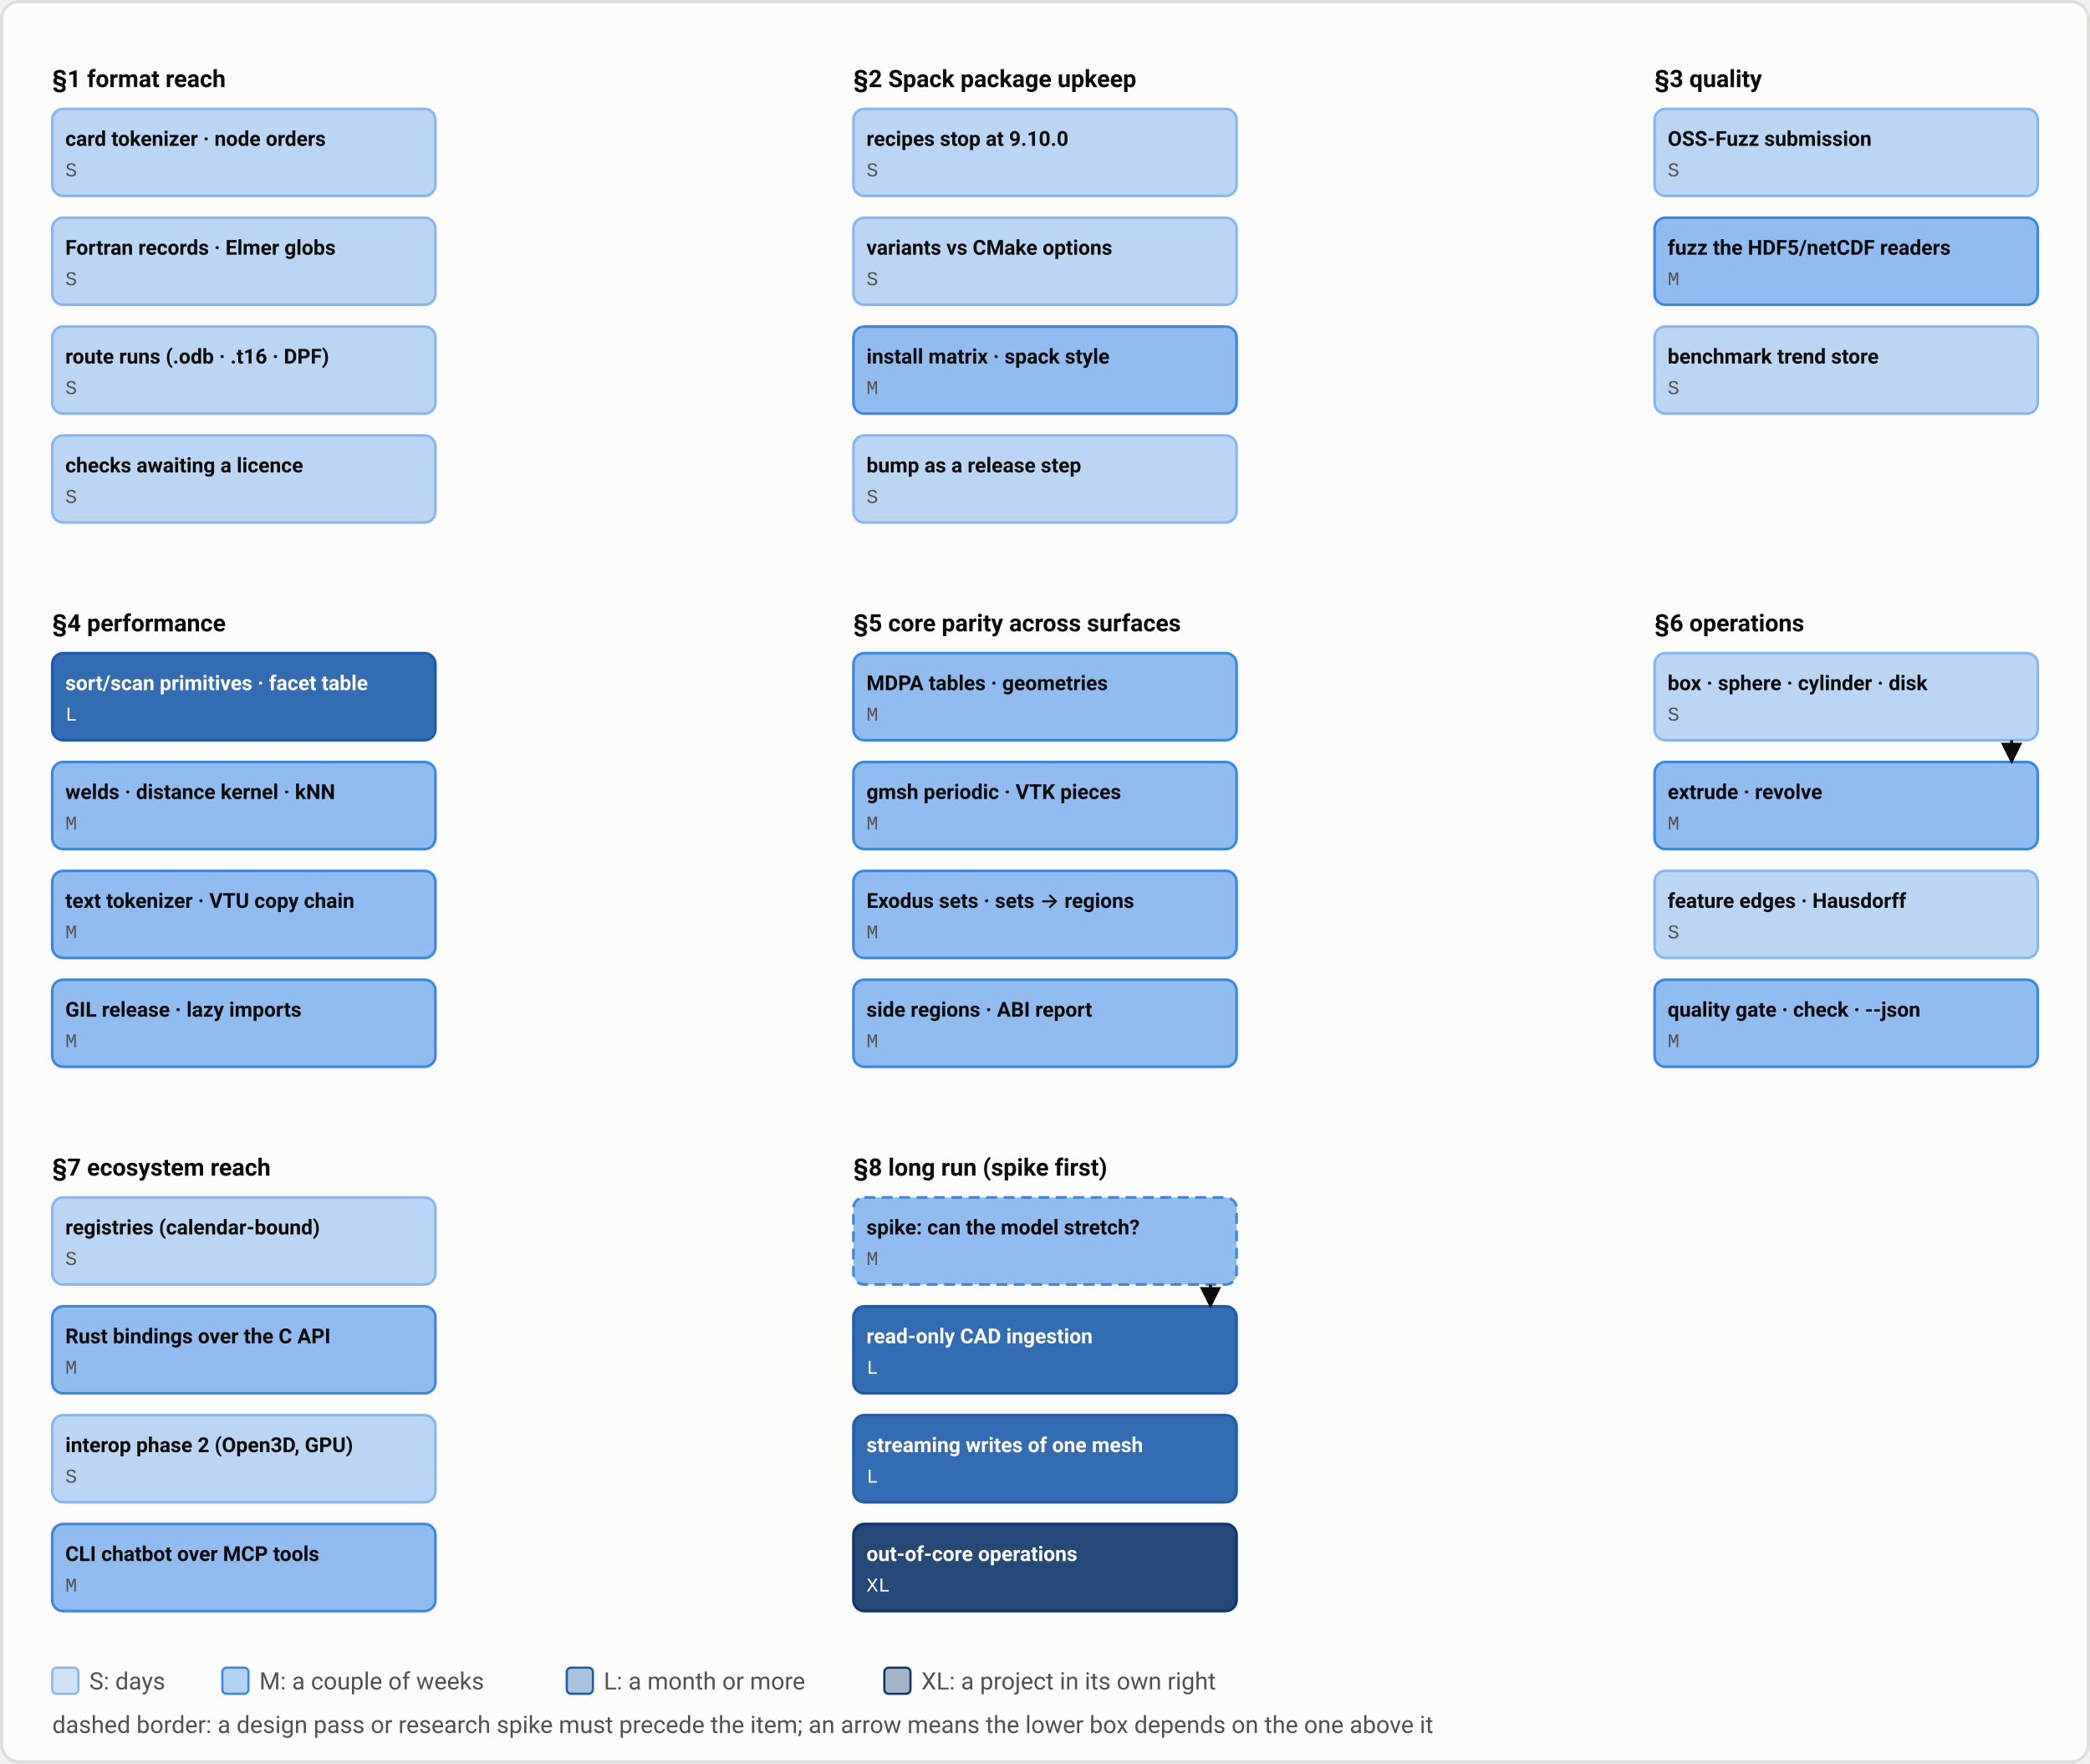
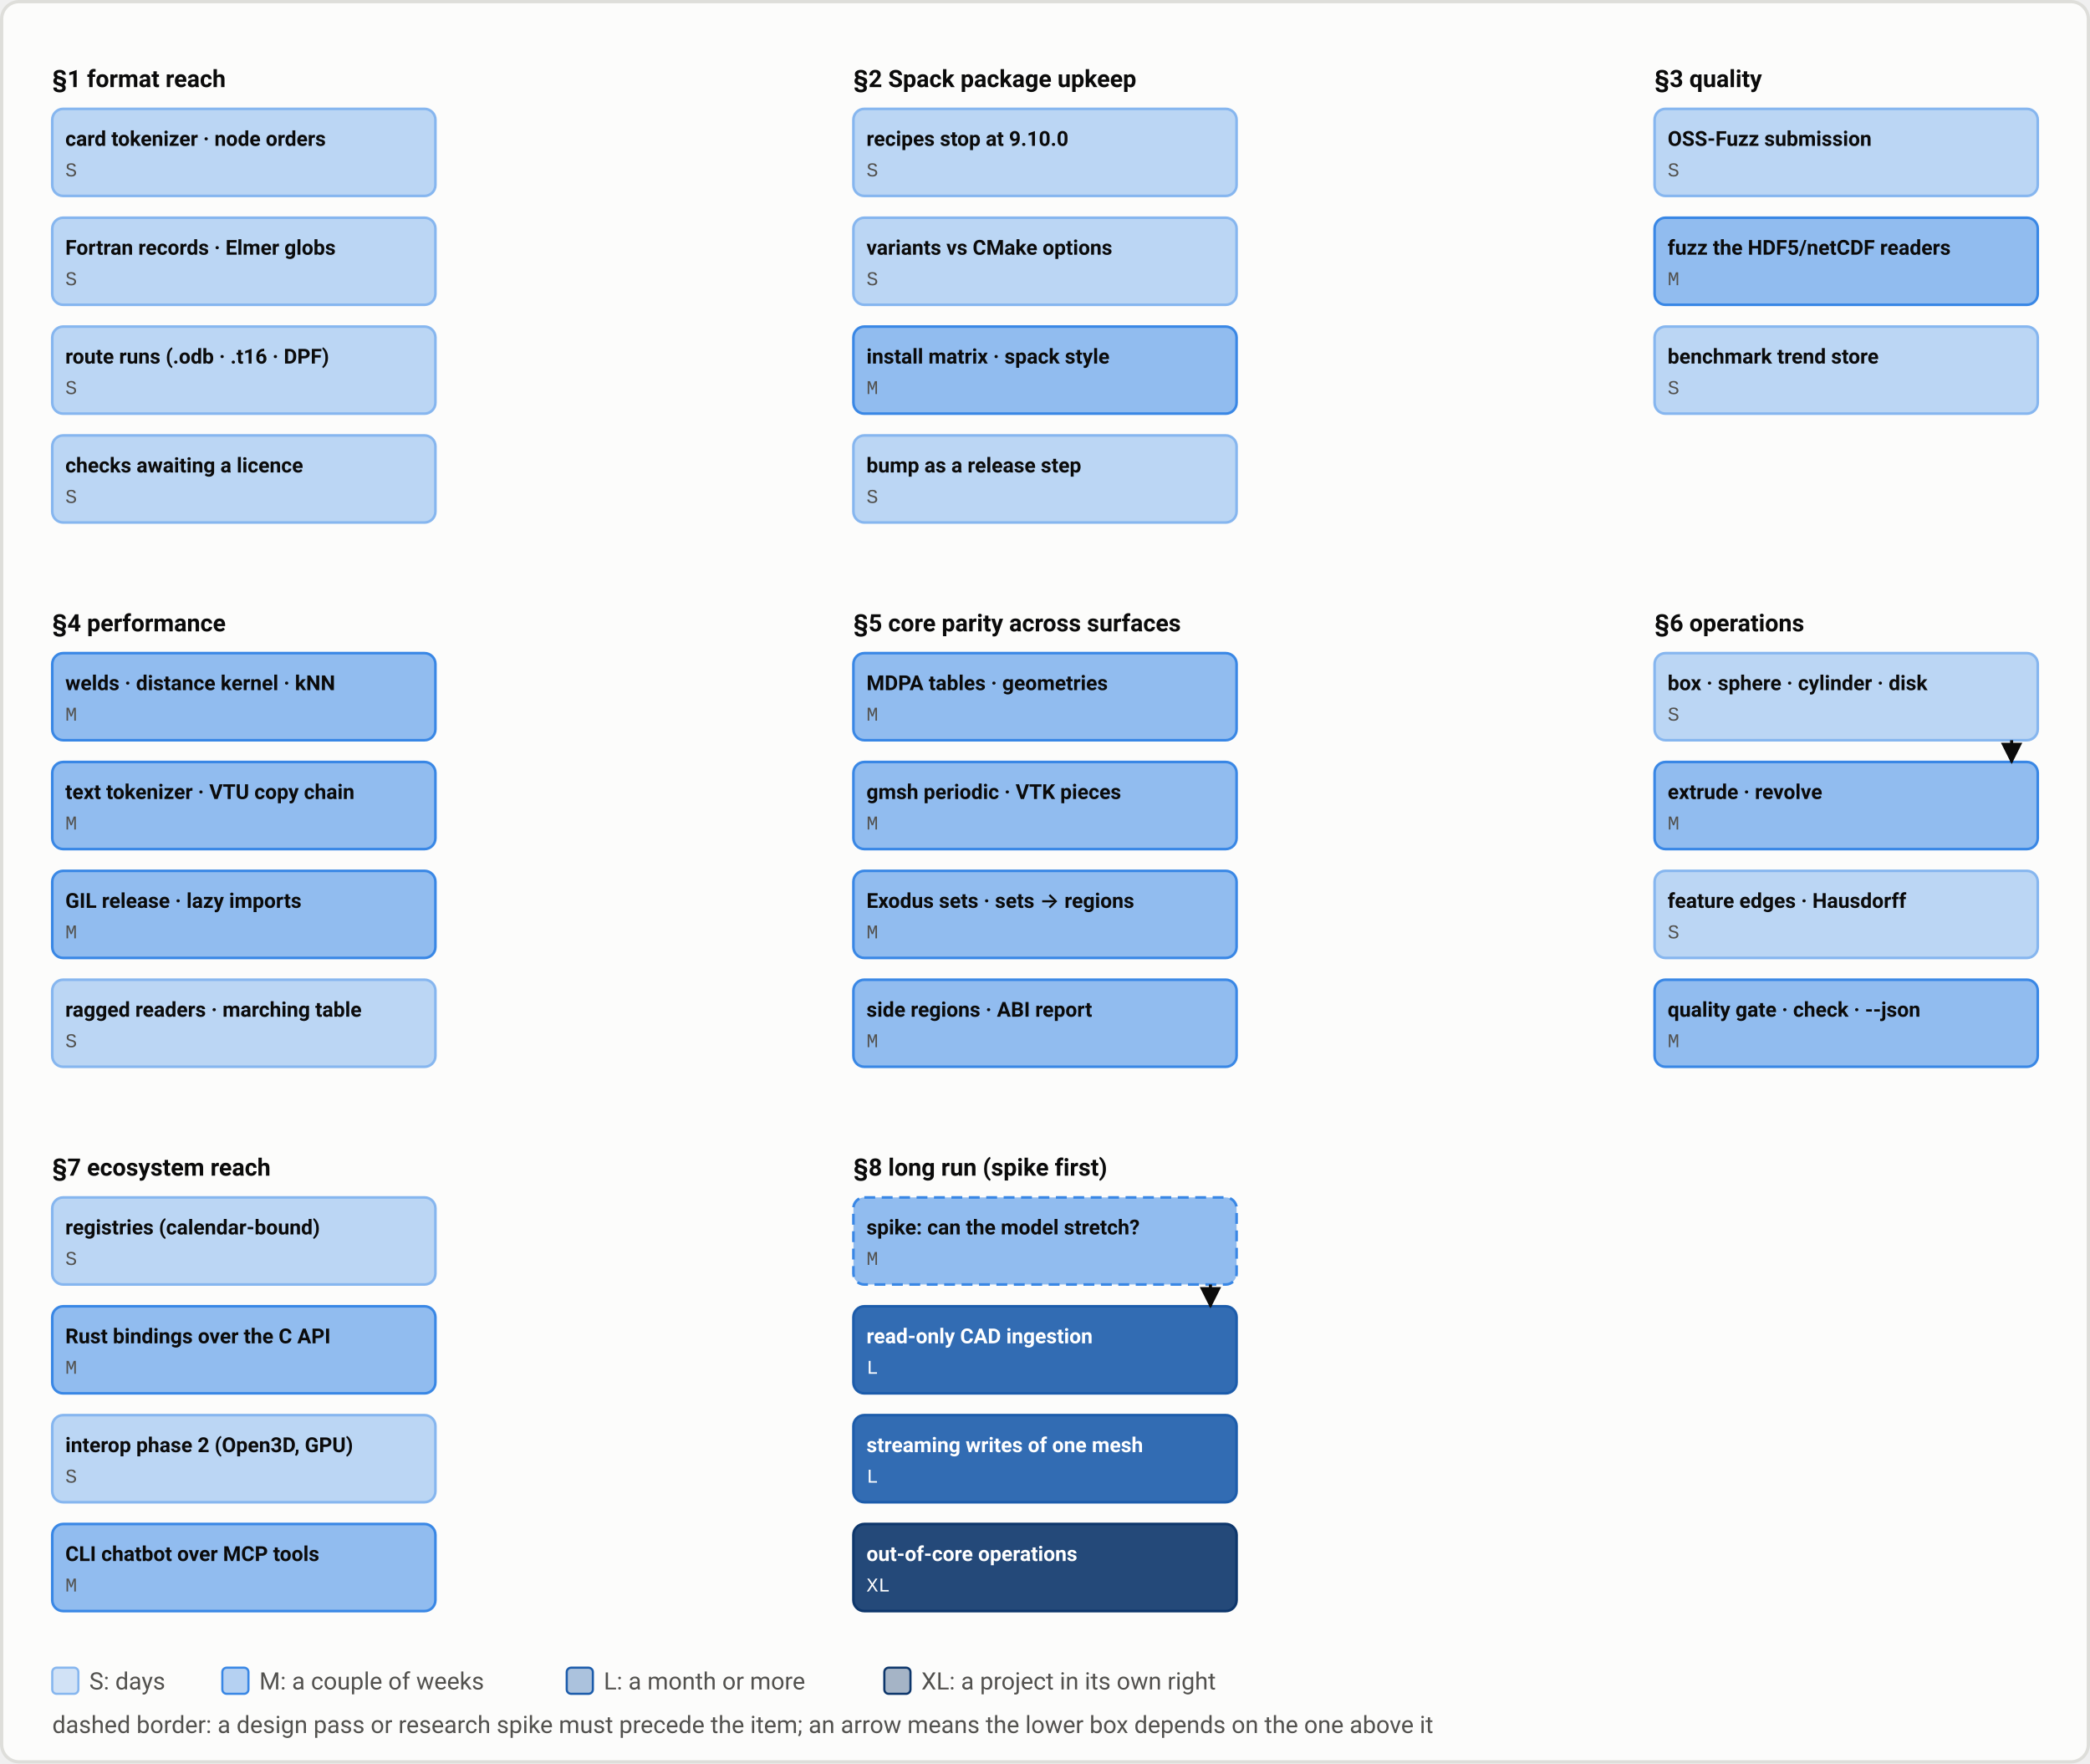
<svg xmlns="http://www.w3.org/2000/svg" viewBox="0 0 960 810" width="960" height="810" font-family="system-ui, -apple-system, 'Segoe UI', Roboto, sans-serif" role="img" aria-label="The roadmap at a glance: open items by section, in recommended order, shaded by effort">
  <defs>
    <marker id="arrow-0b0b0b" viewBox="0 0 10 10" refX="9" refY="5" markerWidth="7" markerHeight="7" orient="auto-start-reverse">
      <path d="M 0 0 L 10 5 L 0 10 z" fill="#0b0b0b" />
    </marker>
  </defs>
  <rect x="0.75" y="0.75" width="958.5" height="808.5" rx="8" fill="#fcfcfb" stroke="#dededa" stroke-width="1.5" />
  <text x="24" y="40" font-family="system-ui, -apple-system, 'Segoe UI', Roboto, sans-serif" font-size="11" font-weight="700" fill="#0b0b0b">§1 format reach</text>
  <rect x="24" y="50" width="176" height="40" rx="5" fill="#86b6ef" fill-opacity="0.55" stroke="#86b6ef" stroke-width="1.2" />
  <text x="30" y="67" font-family="system-ui, -apple-system, 'Segoe UI', Roboto, sans-serif" font-size="9.5" font-weight="600" fill="#0b0b0b">card tokenizer · node orders</text>
  <text x="30" y="81" font-family="ui-monospace, SFMono-Regular, Menlo, Consolas, 'Liberation Mono', monospace" font-size="9" fill="#52514e">S</text>
  <rect x="24" y="100" width="176" height="40" rx="5" fill="#86b6ef" fill-opacity="0.55" stroke="#86b6ef" stroke-width="1.2" />
  <text x="30" y="117" font-family="system-ui, -apple-system, 'Segoe UI', Roboto, sans-serif" font-size="9.5" font-weight="600" fill="#0b0b0b">Fortran records · Elmer globs</text>
  <text x="30" y="131" font-family="ui-monospace, SFMono-Regular, Menlo, Consolas, 'Liberation Mono', monospace" font-size="9" fill="#52514e">S</text>
  <rect x="24" y="150" width="176" height="40" rx="5" fill="#86b6ef" fill-opacity="0.55" stroke="#86b6ef" stroke-width="1.2" />
  <text x="30" y="167" font-family="system-ui, -apple-system, 'Segoe UI', Roboto, sans-serif" font-size="9.5" font-weight="600" fill="#0b0b0b">route runs (.odb · .t16 · DPF)</text>
  <text x="30" y="181" font-family="ui-monospace, SFMono-Regular, Menlo, Consolas, 'Liberation Mono', monospace" font-size="9" fill="#52514e">S</text>
  <rect x="24" y="200" width="176" height="40" rx="5" fill="#86b6ef" fill-opacity="0.55" stroke="#86b6ef" stroke-width="1.2" />
  <text x="30" y="217" font-family="system-ui, -apple-system, 'Segoe UI', Roboto, sans-serif" font-size="9.5" font-weight="600" fill="#0b0b0b">checks awaiting a licence</text>
  <text x="30" y="231" font-family="ui-monospace, SFMono-Regular, Menlo, Consolas, 'Liberation Mono', monospace" font-size="9" fill="#52514e">S</text>
  <text x="392" y="40" font-family="system-ui, -apple-system, 'Segoe UI', Roboto, sans-serif" font-size="11" font-weight="700" fill="#0b0b0b">§2 Spack package upkeep</text>
  <rect x="392" y="50" width="176" height="40" rx="5" fill="#86b6ef" fill-opacity="0.55" stroke="#86b6ef" stroke-width="1.2" />
  <text x="398" y="67" font-family="system-ui, -apple-system, 'Segoe UI', Roboto, sans-serif" font-size="9.5" font-weight="600" fill="#0b0b0b">recipes stop at 9.10.0</text>
  <text x="398" y="81" font-family="ui-monospace, SFMono-Regular, Menlo, Consolas, 'Liberation Mono', monospace" font-size="9" fill="#52514e">S</text>
  <rect x="392" y="100" width="176" height="40" rx="5" fill="#86b6ef" fill-opacity="0.55" stroke="#86b6ef" stroke-width="1.2" />
  <text x="398" y="117" font-family="system-ui, -apple-system, 'Segoe UI', Roboto, sans-serif" font-size="9.5" font-weight="600" fill="#0b0b0b">variants vs CMake options</text>
  <text x="398" y="131" font-family="ui-monospace, SFMono-Regular, Menlo, Consolas, 'Liberation Mono', monospace" font-size="9" fill="#52514e">S</text>
  <rect x="392" y="150" width="176" height="40" rx="5" fill="#3987e5" fill-opacity="0.55" stroke="#3987e5" stroke-width="1.2" />
  <text x="398" y="167" font-family="system-ui, -apple-system, 'Segoe UI', Roboto, sans-serif" font-size="9.5" font-weight="600" fill="#0b0b0b">install matrix · spack style</text>
  <text x="398" y="181" font-family="ui-monospace, SFMono-Regular, Menlo, Consolas, 'Liberation Mono', monospace" font-size="9" fill="#52514e">M</text>
  <rect x="392" y="200" width="176" height="40" rx="5" fill="#86b6ef" fill-opacity="0.55" stroke="#86b6ef" stroke-width="1.2" />
  <text x="398" y="217" font-family="system-ui, -apple-system, 'Segoe UI', Roboto, sans-serif" font-size="9.5" font-weight="600" fill="#0b0b0b">bump as a release step</text>
  <text x="398" y="231" font-family="ui-monospace, SFMono-Regular, Menlo, Consolas, 'Liberation Mono', monospace" font-size="9" fill="#52514e">S</text>
  <text x="760" y="40" font-family="system-ui, -apple-system, 'Segoe UI', Roboto, sans-serif" font-size="11" font-weight="700" fill="#0b0b0b">§3 quality</text>
  <rect x="760" y="50" width="176" height="40" rx="5" fill="#86b6ef" fill-opacity="0.55" stroke="#86b6ef" stroke-width="1.2" />
  <text x="766" y="67" font-family="system-ui, -apple-system, 'Segoe UI', Roboto, sans-serif" font-size="9.5" font-weight="600" fill="#0b0b0b">OSS-Fuzz submission</text>
  <text x="766" y="81" font-family="ui-monospace, SFMono-Regular, Menlo, Consolas, 'Liberation Mono', monospace" font-size="9" fill="#52514e">S</text>
  <rect x="760" y="100" width="176" height="40" rx="5" fill="#3987e5" fill-opacity="0.55" stroke="#3987e5" stroke-width="1.2" />
  <text x="766" y="117" font-family="system-ui, -apple-system, 'Segoe UI', Roboto, sans-serif" font-size="9.5" font-weight="600" fill="#0b0b0b">fuzz the HDF5/netCDF readers</text>
  <text x="766" y="131" font-family="ui-monospace, SFMono-Regular, Menlo, Consolas, 'Liberation Mono', monospace" font-size="9" fill="#52514e">M</text>
  <rect x="760" y="150" width="176" height="40" rx="5" fill="#86b6ef" fill-opacity="0.55" stroke="#86b6ef" stroke-width="1.2" />
  <text x="766" y="167" font-family="system-ui, -apple-system, 'Segoe UI', Roboto, sans-serif" font-size="9.5" font-weight="600" fill="#0b0b0b">benchmark trend store</text>
  <text x="766" y="181" font-family="ui-monospace, SFMono-Regular, Menlo, Consolas, 'Liberation Mono', monospace" font-size="9" fill="#52514e">S</text>
  <text x="24" y="290" font-family="system-ui, -apple-system, 'Segoe UI', Roboto, sans-serif" font-size="11" font-weight="700" fill="#0b0b0b">§4 performance</text>
-   <rect x="24" y="300" width="176" height="40" rx="5" fill="#1c5cab" fill-opacity="0.9" stroke="#1c5cab" stroke-width="1.2" />
-   <text x="30" y="317" font-family="system-ui, -apple-system, 'Segoe UI', Roboto, sans-serif" font-size="9.5" font-weight="600" fill="#ffffff">sort/scan primitives · facet table</text>
-   <text x="30" y="331" font-family="ui-monospace, SFMono-Regular, Menlo, Consolas, 'Liberation Mono', monospace" font-size="9" fill="#ffffff">L</text>
+   <rect x="24" y="300" width="176" height="40" rx="5" fill="#3987e5" fill-opacity="0.55" stroke="#3987e5" stroke-width="1.2" />
+   <text x="30" y="317" font-family="system-ui, -apple-system, 'Segoe UI', Roboto, sans-serif" font-size="9.5" font-weight="600" fill="#0b0b0b">welds · distance kernel · kNN</text>
+   <text x="30" y="331" font-family="ui-monospace, SFMono-Regular, Menlo, Consolas, 'Liberation Mono', monospace" font-size="9" fill="#52514e">M</text>
  <rect x="24" y="350" width="176" height="40" rx="5" fill="#3987e5" fill-opacity="0.55" stroke="#3987e5" stroke-width="1.2" />
-   <text x="30" y="367" font-family="system-ui, -apple-system, 'Segoe UI', Roboto, sans-serif" font-size="9.5" font-weight="600" fill="#0b0b0b">welds · distance kernel · kNN</text>
+   <text x="30" y="367" font-family="system-ui, -apple-system, 'Segoe UI', Roboto, sans-serif" font-size="9.5" font-weight="600" fill="#0b0b0b">text tokenizer · VTU copy chain</text>
  <text x="30" y="381" font-family="ui-monospace, SFMono-Regular, Menlo, Consolas, 'Liberation Mono', monospace" font-size="9" fill="#52514e">M</text>
  <rect x="24" y="400" width="176" height="40" rx="5" fill="#3987e5" fill-opacity="0.55" stroke="#3987e5" stroke-width="1.2" />
-   <text x="30" y="417" font-family="system-ui, -apple-system, 'Segoe UI', Roboto, sans-serif" font-size="9.5" font-weight="600" fill="#0b0b0b">text tokenizer · VTU copy chain</text>
+   <text x="30" y="417" font-family="system-ui, -apple-system, 'Segoe UI', Roboto, sans-serif" font-size="9.5" font-weight="600" fill="#0b0b0b">GIL release · lazy imports</text>
  <text x="30" y="431" font-family="ui-monospace, SFMono-Regular, Menlo, Consolas, 'Liberation Mono', monospace" font-size="9" fill="#52514e">M</text>
-   <rect x="24" y="450" width="176" height="40" rx="5" fill="#3987e5" fill-opacity="0.55" stroke="#3987e5" stroke-width="1.2" />
-   <text x="30" y="467" font-family="system-ui, -apple-system, 'Segoe UI', Roboto, sans-serif" font-size="9.5" font-weight="600" fill="#0b0b0b">GIL release · lazy imports</text>
-   <text x="30" y="481" font-family="ui-monospace, SFMono-Regular, Menlo, Consolas, 'Liberation Mono', monospace" font-size="9" fill="#52514e">M</text>
+   <rect x="24" y="450" width="176" height="40" rx="5" fill="#86b6ef" fill-opacity="0.55" stroke="#86b6ef" stroke-width="1.2" />
+   <text x="30" y="467" font-family="system-ui, -apple-system, 'Segoe UI', Roboto, sans-serif" font-size="9.5" font-weight="600" fill="#0b0b0b">ragged readers · marching table</text>
+   <text x="30" y="481" font-family="ui-monospace, SFMono-Regular, Menlo, Consolas, 'Liberation Mono', monospace" font-size="9" fill="#52514e">S</text>
  <text x="392" y="290" font-family="system-ui, -apple-system, 'Segoe UI', Roboto, sans-serif" font-size="11" font-weight="700" fill="#0b0b0b">§5 core parity across surfaces</text>
  <rect x="392" y="300" width="176" height="40" rx="5" fill="#3987e5" fill-opacity="0.55" stroke="#3987e5" stroke-width="1.2" />
  <text x="398" y="317" font-family="system-ui, -apple-system, 'Segoe UI', Roboto, sans-serif" font-size="9.5" font-weight="600" fill="#0b0b0b">MDPA tables · geometries</text>
  <text x="398" y="331" font-family="ui-monospace, SFMono-Regular, Menlo, Consolas, 'Liberation Mono', monospace" font-size="9" fill="#52514e">M</text>
  <rect x="392" y="350" width="176" height="40" rx="5" fill="#3987e5" fill-opacity="0.55" stroke="#3987e5" stroke-width="1.2" />
  <text x="398" y="367" font-family="system-ui, -apple-system, 'Segoe UI', Roboto, sans-serif" font-size="9.5" font-weight="600" fill="#0b0b0b">gmsh periodic · VTK pieces</text>
  <text x="398" y="381" font-family="ui-monospace, SFMono-Regular, Menlo, Consolas, 'Liberation Mono', monospace" font-size="9" fill="#52514e">M</text>
  <rect x="392" y="400" width="176" height="40" rx="5" fill="#3987e5" fill-opacity="0.55" stroke="#3987e5" stroke-width="1.2" />
  <text x="398" y="417" font-family="system-ui, -apple-system, 'Segoe UI', Roboto, sans-serif" font-size="9.5" font-weight="600" fill="#0b0b0b">Exodus sets · sets → regions</text>
  <text x="398" y="431" font-family="ui-monospace, SFMono-Regular, Menlo, Consolas, 'Liberation Mono', monospace" font-size="9" fill="#52514e">M</text>
  <rect x="392" y="450" width="176" height="40" rx="5" fill="#3987e5" fill-opacity="0.55" stroke="#3987e5" stroke-width="1.2" />
  <text x="398" y="467" font-family="system-ui, -apple-system, 'Segoe UI', Roboto, sans-serif" font-size="9.5" font-weight="600" fill="#0b0b0b">side regions · ABI report</text>
  <text x="398" y="481" font-family="ui-monospace, SFMono-Regular, Menlo, Consolas, 'Liberation Mono', monospace" font-size="9" fill="#52514e">M</text>
  <text x="760" y="290" font-family="system-ui, -apple-system, 'Segoe UI', Roboto, sans-serif" font-size="11" font-weight="700" fill="#0b0b0b">§6 operations</text>
  <rect x="760" y="300" width="176" height="40" rx="5" fill="#86b6ef" fill-opacity="0.55" stroke="#86b6ef" stroke-width="1.2" />
  <text x="766" y="317" font-family="system-ui, -apple-system, 'Segoe UI', Roboto, sans-serif" font-size="9.5" font-weight="600" fill="#0b0b0b">box · sphere · cylinder · disk</text>
  <text x="766" y="331" font-family="ui-monospace, SFMono-Regular, Menlo, Consolas, 'Liberation Mono', monospace" font-size="9" fill="#52514e">S</text>
  <rect x="760" y="350" width="176" height="40" rx="5" fill="#3987e5" fill-opacity="0.55" stroke="#3987e5" stroke-width="1.2" />
  <text x="766" y="367" font-family="system-ui, -apple-system, 'Segoe UI', Roboto, sans-serif" font-size="9.5" font-weight="600" fill="#0b0b0b">extrude · revolve</text>
  <text x="766" y="381" font-family="ui-monospace, SFMono-Regular, Menlo, Consolas, 'Liberation Mono', monospace" font-size="9" fill="#52514e">M</text>
  <rect x="760" y="400" width="176" height="40" rx="5" fill="#86b6ef" fill-opacity="0.55" stroke="#86b6ef" stroke-width="1.2" />
  <text x="766" y="417" font-family="system-ui, -apple-system, 'Segoe UI', Roboto, sans-serif" font-size="9.5" font-weight="600" fill="#0b0b0b">feature edges · Hausdorff</text>
  <text x="766" y="431" font-family="ui-monospace, SFMono-Regular, Menlo, Consolas, 'Liberation Mono', monospace" font-size="9" fill="#52514e">S</text>
  <rect x="760" y="450" width="176" height="40" rx="5" fill="#3987e5" fill-opacity="0.55" stroke="#3987e5" stroke-width="1.2" />
  <text x="766" y="467" font-family="system-ui, -apple-system, 'Segoe UI', Roboto, sans-serif" font-size="9.5" font-weight="600" fill="#0b0b0b">quality gate · check · --json</text>
  <text x="766" y="481" font-family="ui-monospace, SFMono-Regular, Menlo, Consolas, 'Liberation Mono', monospace" font-size="9" fill="#52514e">M</text>
  <line x1="924" y1="340" x2="924" y2="350" stroke="#0b0b0b" stroke-width="1.4" marker-end="url(#arrow-0b0b0b)" />
  <text x="24" y="540" font-family="system-ui, -apple-system, 'Segoe UI', Roboto, sans-serif" font-size="11" font-weight="700" fill="#0b0b0b">§7 ecosystem reach</text>
  <rect x="24" y="550" width="176" height="40" rx="5" fill="#86b6ef" fill-opacity="0.55" stroke="#86b6ef" stroke-width="1.2" />
  <text x="30" y="567" font-family="system-ui, -apple-system, 'Segoe UI', Roboto, sans-serif" font-size="9.5" font-weight="600" fill="#0b0b0b">registries (calendar-bound)</text>
  <text x="30" y="581" font-family="ui-monospace, SFMono-Regular, Menlo, Consolas, 'Liberation Mono', monospace" font-size="9" fill="#52514e">S</text>
  <rect x="24" y="600" width="176" height="40" rx="5" fill="#3987e5" fill-opacity="0.55" stroke="#3987e5" stroke-width="1.2" />
  <text x="30" y="617" font-family="system-ui, -apple-system, 'Segoe UI', Roboto, sans-serif" font-size="9.5" font-weight="600" fill="#0b0b0b">Rust bindings over the C API</text>
  <text x="30" y="631" font-family="ui-monospace, SFMono-Regular, Menlo, Consolas, 'Liberation Mono', monospace" font-size="9" fill="#52514e">M</text>
  <rect x="24" y="650" width="176" height="40" rx="5" fill="#86b6ef" fill-opacity="0.55" stroke="#86b6ef" stroke-width="1.2" />
  <text x="30" y="667" font-family="system-ui, -apple-system, 'Segoe UI', Roboto, sans-serif" font-size="9.5" font-weight="600" fill="#0b0b0b">interop phase 2 (Open3D, GPU)</text>
  <text x="30" y="681" font-family="ui-monospace, SFMono-Regular, Menlo, Consolas, 'Liberation Mono', monospace" font-size="9" fill="#52514e">S</text>
  <rect x="24" y="700" width="176" height="40" rx="5" fill="#3987e5" fill-opacity="0.55" stroke="#3987e5" stroke-width="1.2" />
  <text x="30" y="717" font-family="system-ui, -apple-system, 'Segoe UI', Roboto, sans-serif" font-size="9.5" font-weight="600" fill="#0b0b0b">CLI chatbot over MCP tools</text>
  <text x="30" y="731" font-family="ui-monospace, SFMono-Regular, Menlo, Consolas, 'Liberation Mono', monospace" font-size="9" fill="#52514e">M</text>
  <text x="392" y="540" font-family="system-ui, -apple-system, 'Segoe UI', Roboto, sans-serif" font-size="11" font-weight="700" fill="#0b0b0b">§8 long run (spike first)</text>
  <rect x="392" y="550" width="176" height="40" rx="5" fill="#3987e5" fill-opacity="0.55" stroke="#3987e5" stroke-width="1.2" stroke-dasharray="5 3" />
  <text x="398" y="567" font-family="system-ui, -apple-system, 'Segoe UI', Roboto, sans-serif" font-size="9.5" font-weight="600" fill="#0b0b0b">spike: can the model stretch?</text>
  <text x="398" y="581" font-family="ui-monospace, SFMono-Regular, Menlo, Consolas, 'Liberation Mono', monospace" font-size="9" fill="#52514e">M</text>
  <rect x="392" y="600" width="176" height="40" rx="5" fill="#1c5cab" fill-opacity="0.9" stroke="#1c5cab" stroke-width="1.2" />
  <text x="398" y="617" font-family="system-ui, -apple-system, 'Segoe UI', Roboto, sans-serif" font-size="9.5" font-weight="600" fill="#ffffff">read-only CAD ingestion</text>
  <text x="398" y="631" font-family="ui-monospace, SFMono-Regular, Menlo, Consolas, 'Liberation Mono', monospace" font-size="9" fill="#ffffff">L</text>
  <rect x="392" y="650" width="176" height="40" rx="5" fill="#1c5cab" fill-opacity="0.9" stroke="#1c5cab" stroke-width="1.2" />
  <text x="398" y="667" font-family="system-ui, -apple-system, 'Segoe UI', Roboto, sans-serif" font-size="9.5" font-weight="600" fill="#ffffff">streaming writes of one mesh</text>
  <text x="398" y="681" font-family="ui-monospace, SFMono-Regular, Menlo, Consolas, 'Liberation Mono', monospace" font-size="9" fill="#ffffff">L</text>
  <rect x="392" y="700" width="176" height="40" rx="5" fill="#0d366b" fill-opacity="0.9" stroke="#0d366b" stroke-width="1.2" />
  <text x="398" y="717" font-family="system-ui, -apple-system, 'Segoe UI', Roboto, sans-serif" font-size="9.5" font-weight="600" fill="#ffffff">out-of-core operations</text>
  <text x="398" y="731" font-family="ui-monospace, SFMono-Regular, Menlo, Consolas, 'Liberation Mono', monospace" font-size="9" fill="#ffffff">XL</text>
  <line x1="556" y1="590" x2="556" y2="600" stroke="#0b0b0b" stroke-width="1.4" marker-end="url(#arrow-0b0b0b)" />
  <rect x="24" y="766" width="12" height="12" rx="2" fill="#86b6ef" fill-opacity="0.36" stroke="#86b6ef" stroke-width="1" />
  <text x="41" y="776" font-family="system-ui, -apple-system, 'Segoe UI', Roboto, sans-serif" font-size="11" fill="#52514e">S: days</text>
  <rect x="102.12" y="766" width="12" height="12" rx="2" fill="#3987e5" fill-opacity="0.36" stroke="#3987e5" stroke-width="1" />
  <text x="119.12" y="776" font-family="system-ui, -apple-system, 'Segoe UI', Roboto, sans-serif" font-size="11" fill="#52514e">M: a couple of weeks</text>
  <rect x="260.32" y="766" width="12" height="12" rx="2" fill="#1c5cab" fill-opacity="0.36" stroke="#1c5cab" stroke-width="1" />
  <text x="277.32" y="776" font-family="system-ui, -apple-system, 'Segoe UI', Roboto, sans-serif" font-size="11" fill="#52514e">L: a month or more</text>
  <rect x="406.2" y="766" width="12" height="12" rx="2" fill="#0d366b" fill-opacity="0.36" stroke="#0d366b" stroke-width="1" />
  <text x="423.2" y="776" font-family="system-ui, -apple-system, 'Segoe UI', Roboto, sans-serif" font-size="11" fill="#52514e">XL: a project in its own right</text>
  <text x="24" y="796" font-family="system-ui, -apple-system, 'Segoe UI', Roboto, sans-serif" font-size="11" fill="#52514e">dashed border: a design pass or research spike must precede the item; an arrow means the lower box depends on the one above it</text>
</svg>
